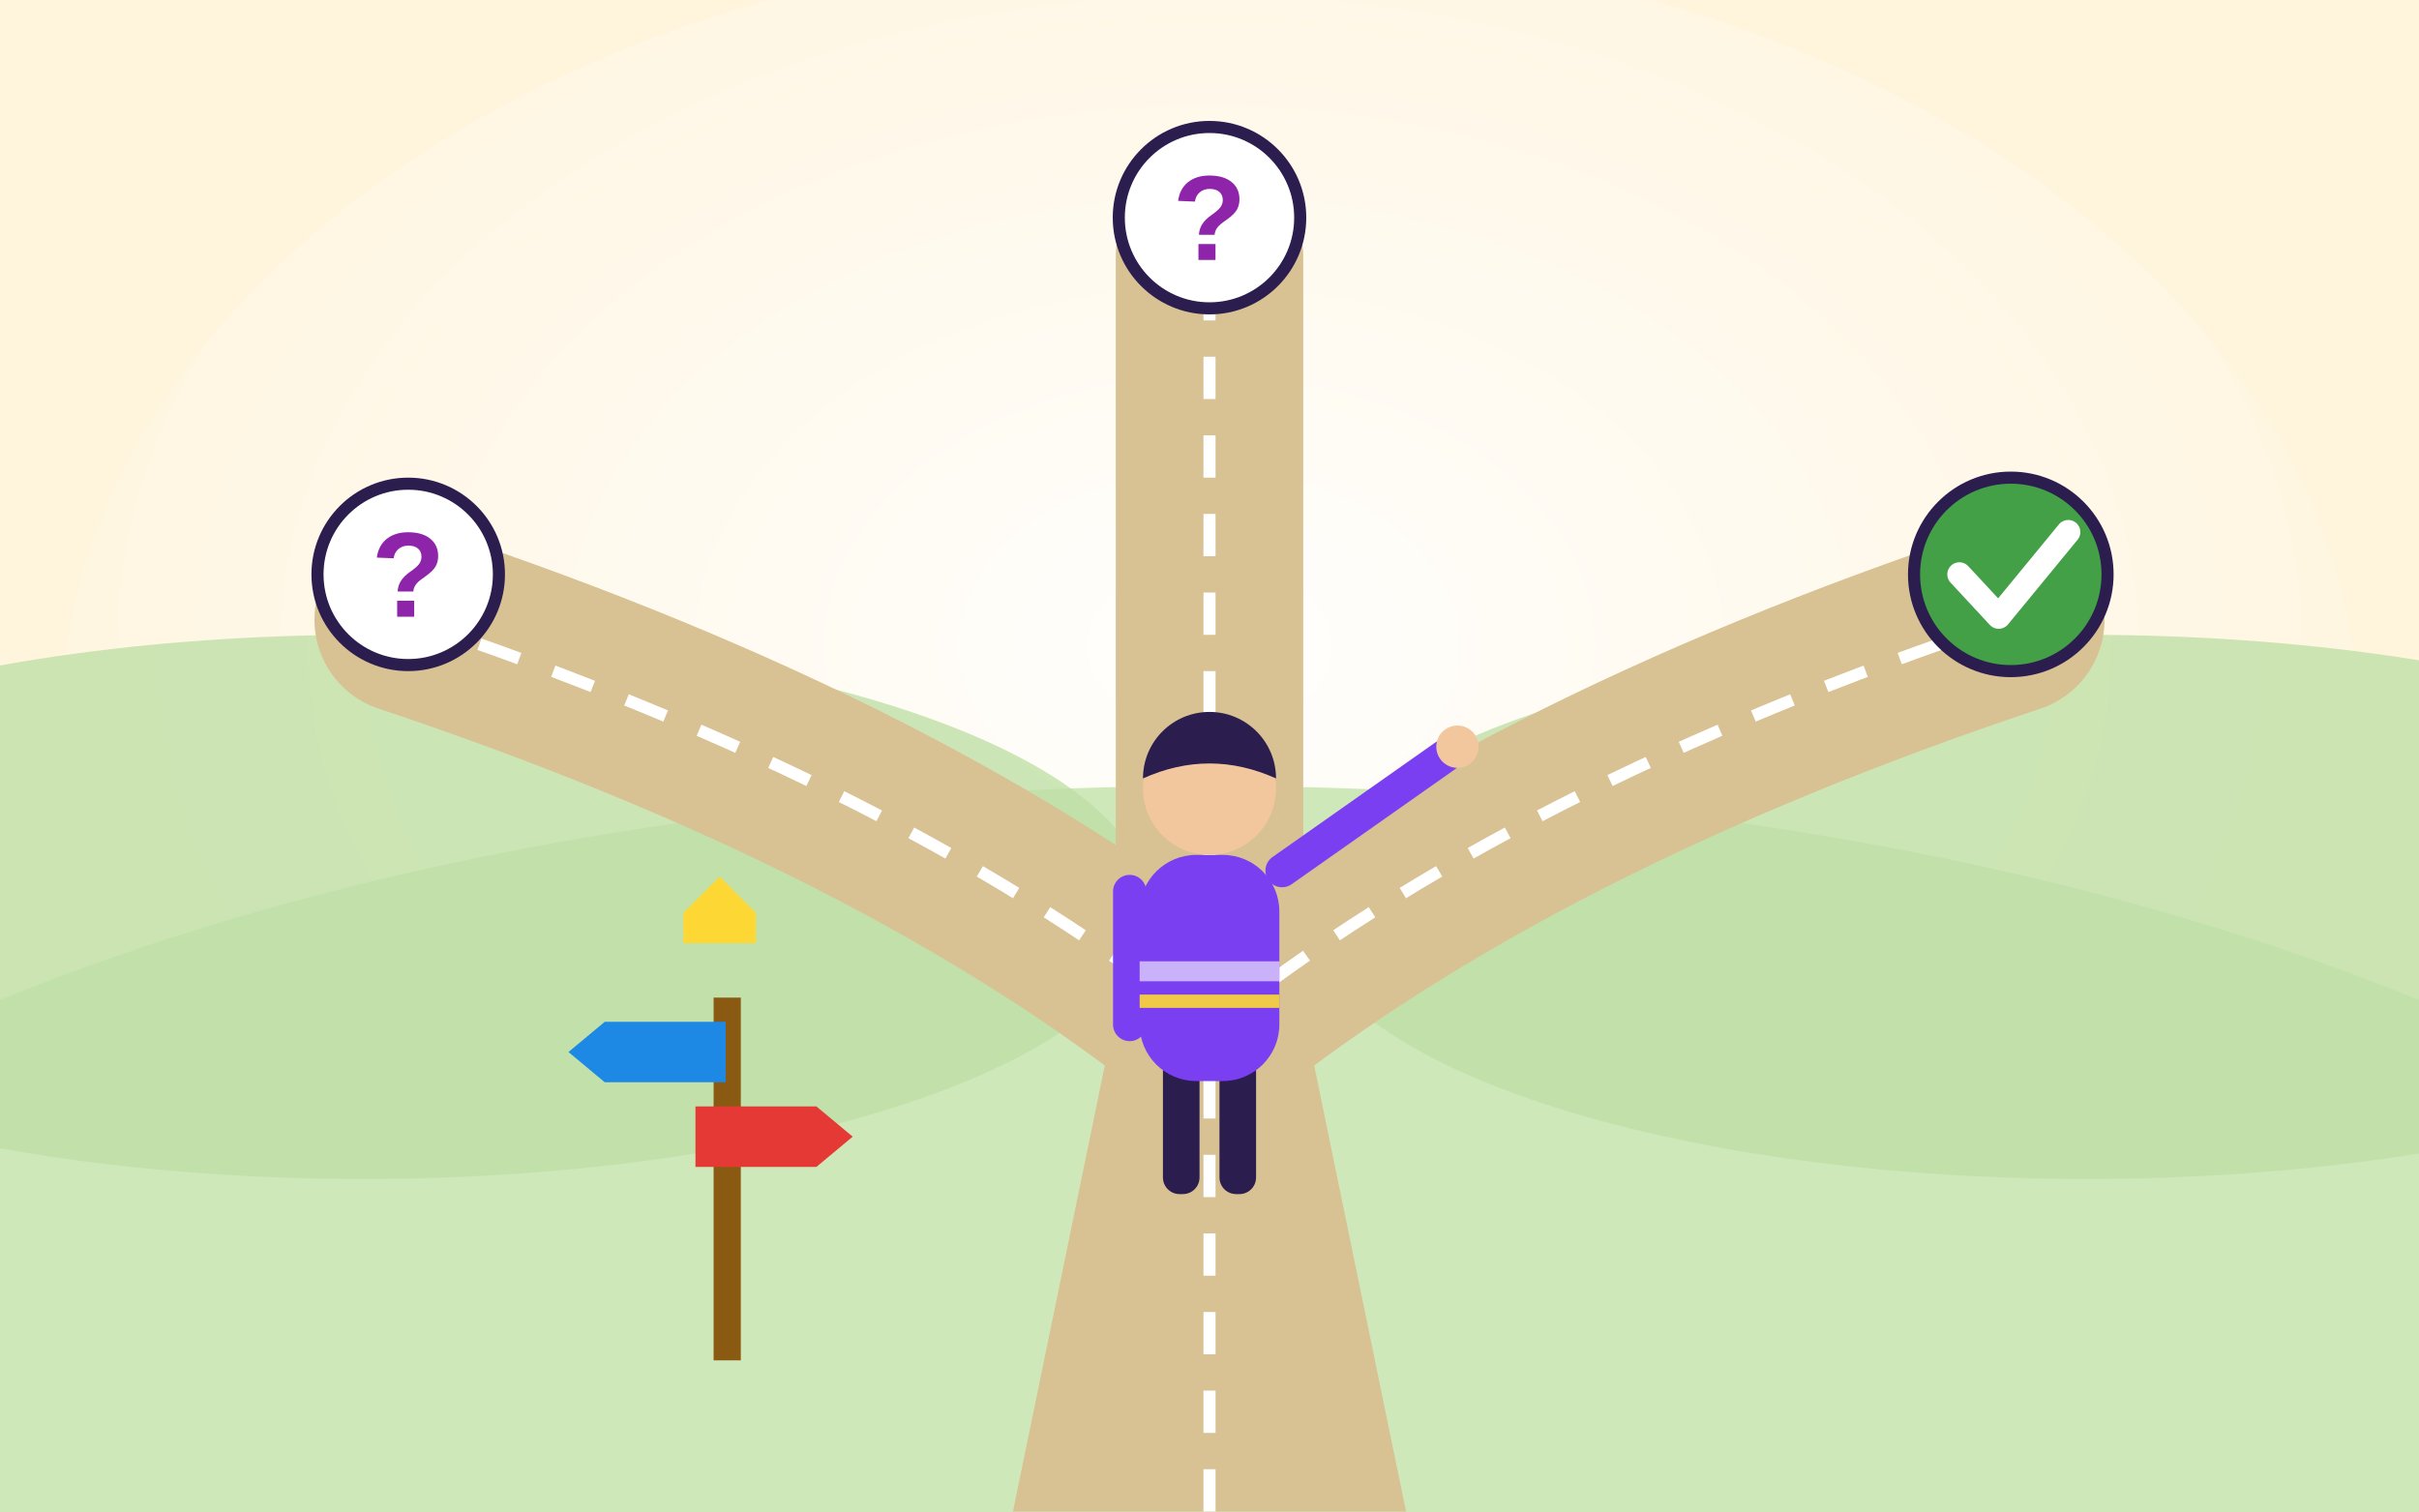
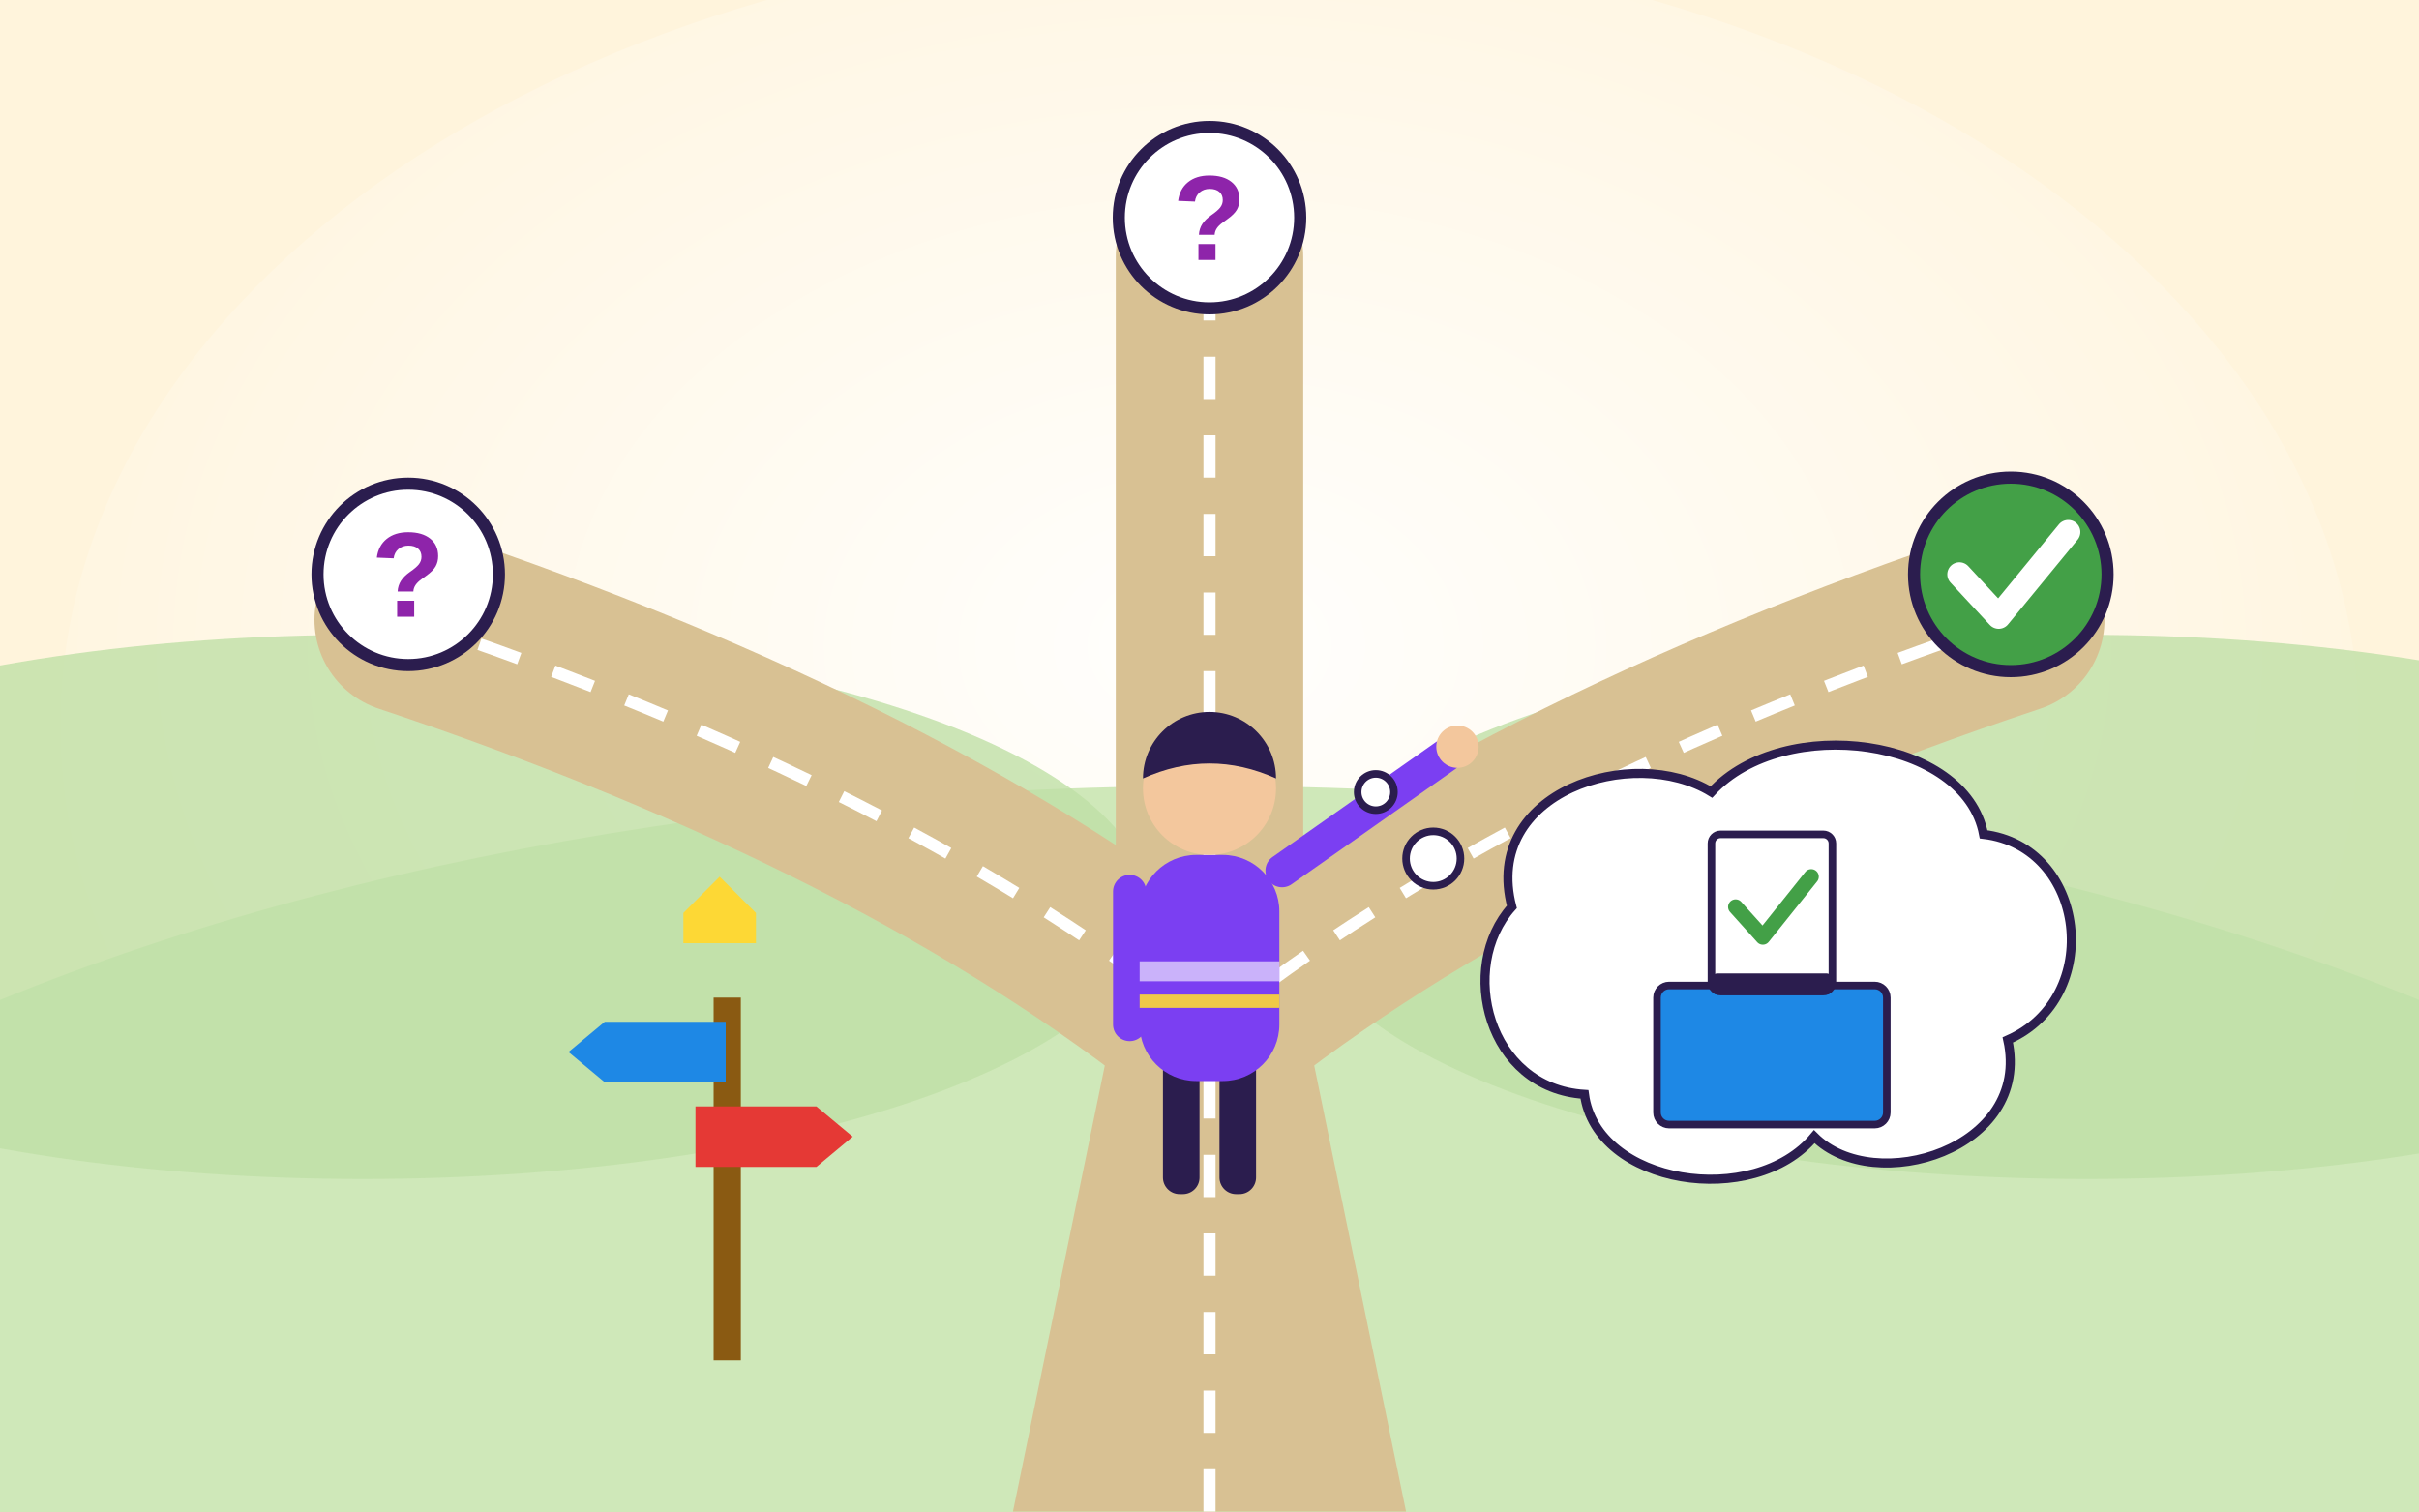
<svg xmlns="http://www.w3.org/2000/svg" viewBox="0 0 800 500" role="img" aria-label="Một người đứng ở ngã ba đường, chỉ tay chọn một lối đi">
  <defs>
    <radialGradient id="glow" cx="50%" cy="45%" r="60%">
      <stop offset="0" stop-color="#ffffff" stop-opacity=".95" />
      <stop offset="1" stop-color="#ffffff" stop-opacity="0" />
    </radialGradient>
  </defs>
  <rect width="800" height="500" fill="#fff4dc" />
  <ellipse cx="400" cy="240" rx="380" ry="260" fill="url(#glow)" />
  <ellipse cx="400" cy="560" rx="620" ry="300" fill="#cfe8b9" />
  <ellipse cx="120" cy="300" rx="260" ry="90" fill="#bfe0a6" opacity=".8" />
  <ellipse cx="690" cy="300" rx="260" ry="90" fill="#bfe0a6" opacity=".8" />
  <polygon points="335,500 465,500 430,330 370,330" fill="#d8c193" />
  <path d="M400 340 Q300 260 135 205" fill="none" stroke="#d8c193" stroke-width="62" stroke-linecap="round" />
  <path d="M400 340 L400 85" fill="none" stroke="#d8c193" stroke-width="62" stroke-linecap="round" />
  <path d="M400 340 Q500 260 665 205" fill="none" stroke="#d8c193" stroke-width="62" stroke-linecap="round" />
  <path d="M400 340 Q300 260 135 205" fill="none" stroke="#ffffff" stroke-width="4" stroke-dasharray="14 12" />
  <path d="M400 340 L400 85" fill="none" stroke="#ffffff" stroke-width="4" stroke-dasharray="14 12" />
  <path d="M400 340 Q500 260 665 205" fill="none" stroke="#ffffff" stroke-width="4" stroke-dasharray="14 12" />
  <path d="M400 500 L400 345" fill="none" stroke="#ffffff" stroke-width="4" stroke-dasharray="14 12" />
  <circle cx="135" cy="190" r="30" fill="#ffffff" stroke="#2b1d4e" stroke-width="4" />
  <text x="135" y="204" text-anchor="middle" font-family="Arial,Helvetica,sans-serif" font-weight="900" font-size="40" fill="#8e24aa">?</text>
  <circle cx="400" cy="72" r="30" fill="#ffffff" stroke="#2b1d4e" stroke-width="4" />
  <text x="400" y="86" text-anchor="middle" font-family="Arial,Helvetica,sans-serif" font-weight="900" font-size="40" fill="#8e24aa">?</text>
  <circle cx="665" cy="190" r="32" fill="#43a047" stroke="#2b1d4e" stroke-width="4" />
  <path d="M648 190 L661 204 L684 176" fill="none" stroke="#fff" stroke-width="8" stroke-linecap="round" stroke-linejoin="round" />
  <rect x="236" y="330" width="9" height="120" fill="#8a5a12" />
  <polygon points="200,338 240,338 240,358 200,358 188,348" fill="#1e88e5" />
  <polygon points="230,366 270,366 282,376 270,386 230,386" fill="#e53935" />
  <polygon points="226,312 250,312 250,302 238,290 226,302" fill="#fdd835" />
  <g transform="translate(400 395) scale(1.1)">
    <rect x="-14" y="-42" width="11" height="42" rx="5" fill="#2b1d4e" />
    <rect x="3" y="-42" width="11" height="42" rx="5" fill="#2b1d4e" />
    <rect x="-29" y="-96" width="10" height="50" rx="5" fill="#7b3ff2" />
    <rect x="-21" y="-102" width="42" height="68" rx="17" fill="#7b3ff2" />
    <rect x="-21" y="-70" width="42" height="6" fill="#ffffff" opacity=".6" />
    <rect x="-21" y="-60" width="42" height="4" fill="#fdd835" opacity=".9" />
    <circle cx="0" cy="-122" r="20" fill="#f3c79d" />
    <path d="M-20 -125 a20 20 0 0 1 40 0 q-20 -9 -40 0z" fill="#2b1d4e" />
  </g>
  <line x1="424" y1="288" x2="478" y2="250" stroke="#7b3ff2" stroke-width="11" stroke-linecap="round" />
  <circle cx="482" cy="247" r="7" fill="#f3c79d" />
+   <g>
+     <circle cx="455" cy="262" r="6" fill="#fff" stroke="#2b1d4e" stroke-width="2.5" />
+     <circle cx="474" cy="284" r="9" fill="#fff" stroke="#2b1d4e" stroke-width="2.5" />
+     <path d="M500 300 C490 262 540 246 566 262 C590 236 650 244 656 276 C690 280 696 330 664 344 C672 380 620 396 600 376 C580 400 528 392 524 362 C492 360 482 320 500 300Z" fill="#fff" stroke="#2b1d4e" stroke-width="3" />
+     <rect x="548" y="326" width="76" height="46" rx="4" fill="#1e88e5" stroke="#2b1d4e" stroke-width="2.5" />
+     <rect x="566" y="276" width="40" height="52" rx="3" fill="#fff" stroke="#2b1d4e" stroke-width="2.5" />
+     <rect x="566" y="322" width="40" height="7" rx="2" fill="#2b1d4e" />
+     <path d="M574 300 l9 10 l16 -20" fill="none" stroke="#43a047" stroke-width="5" stroke-linecap="round" stroke-linejoin="round" />
+   </g>
</svg>
